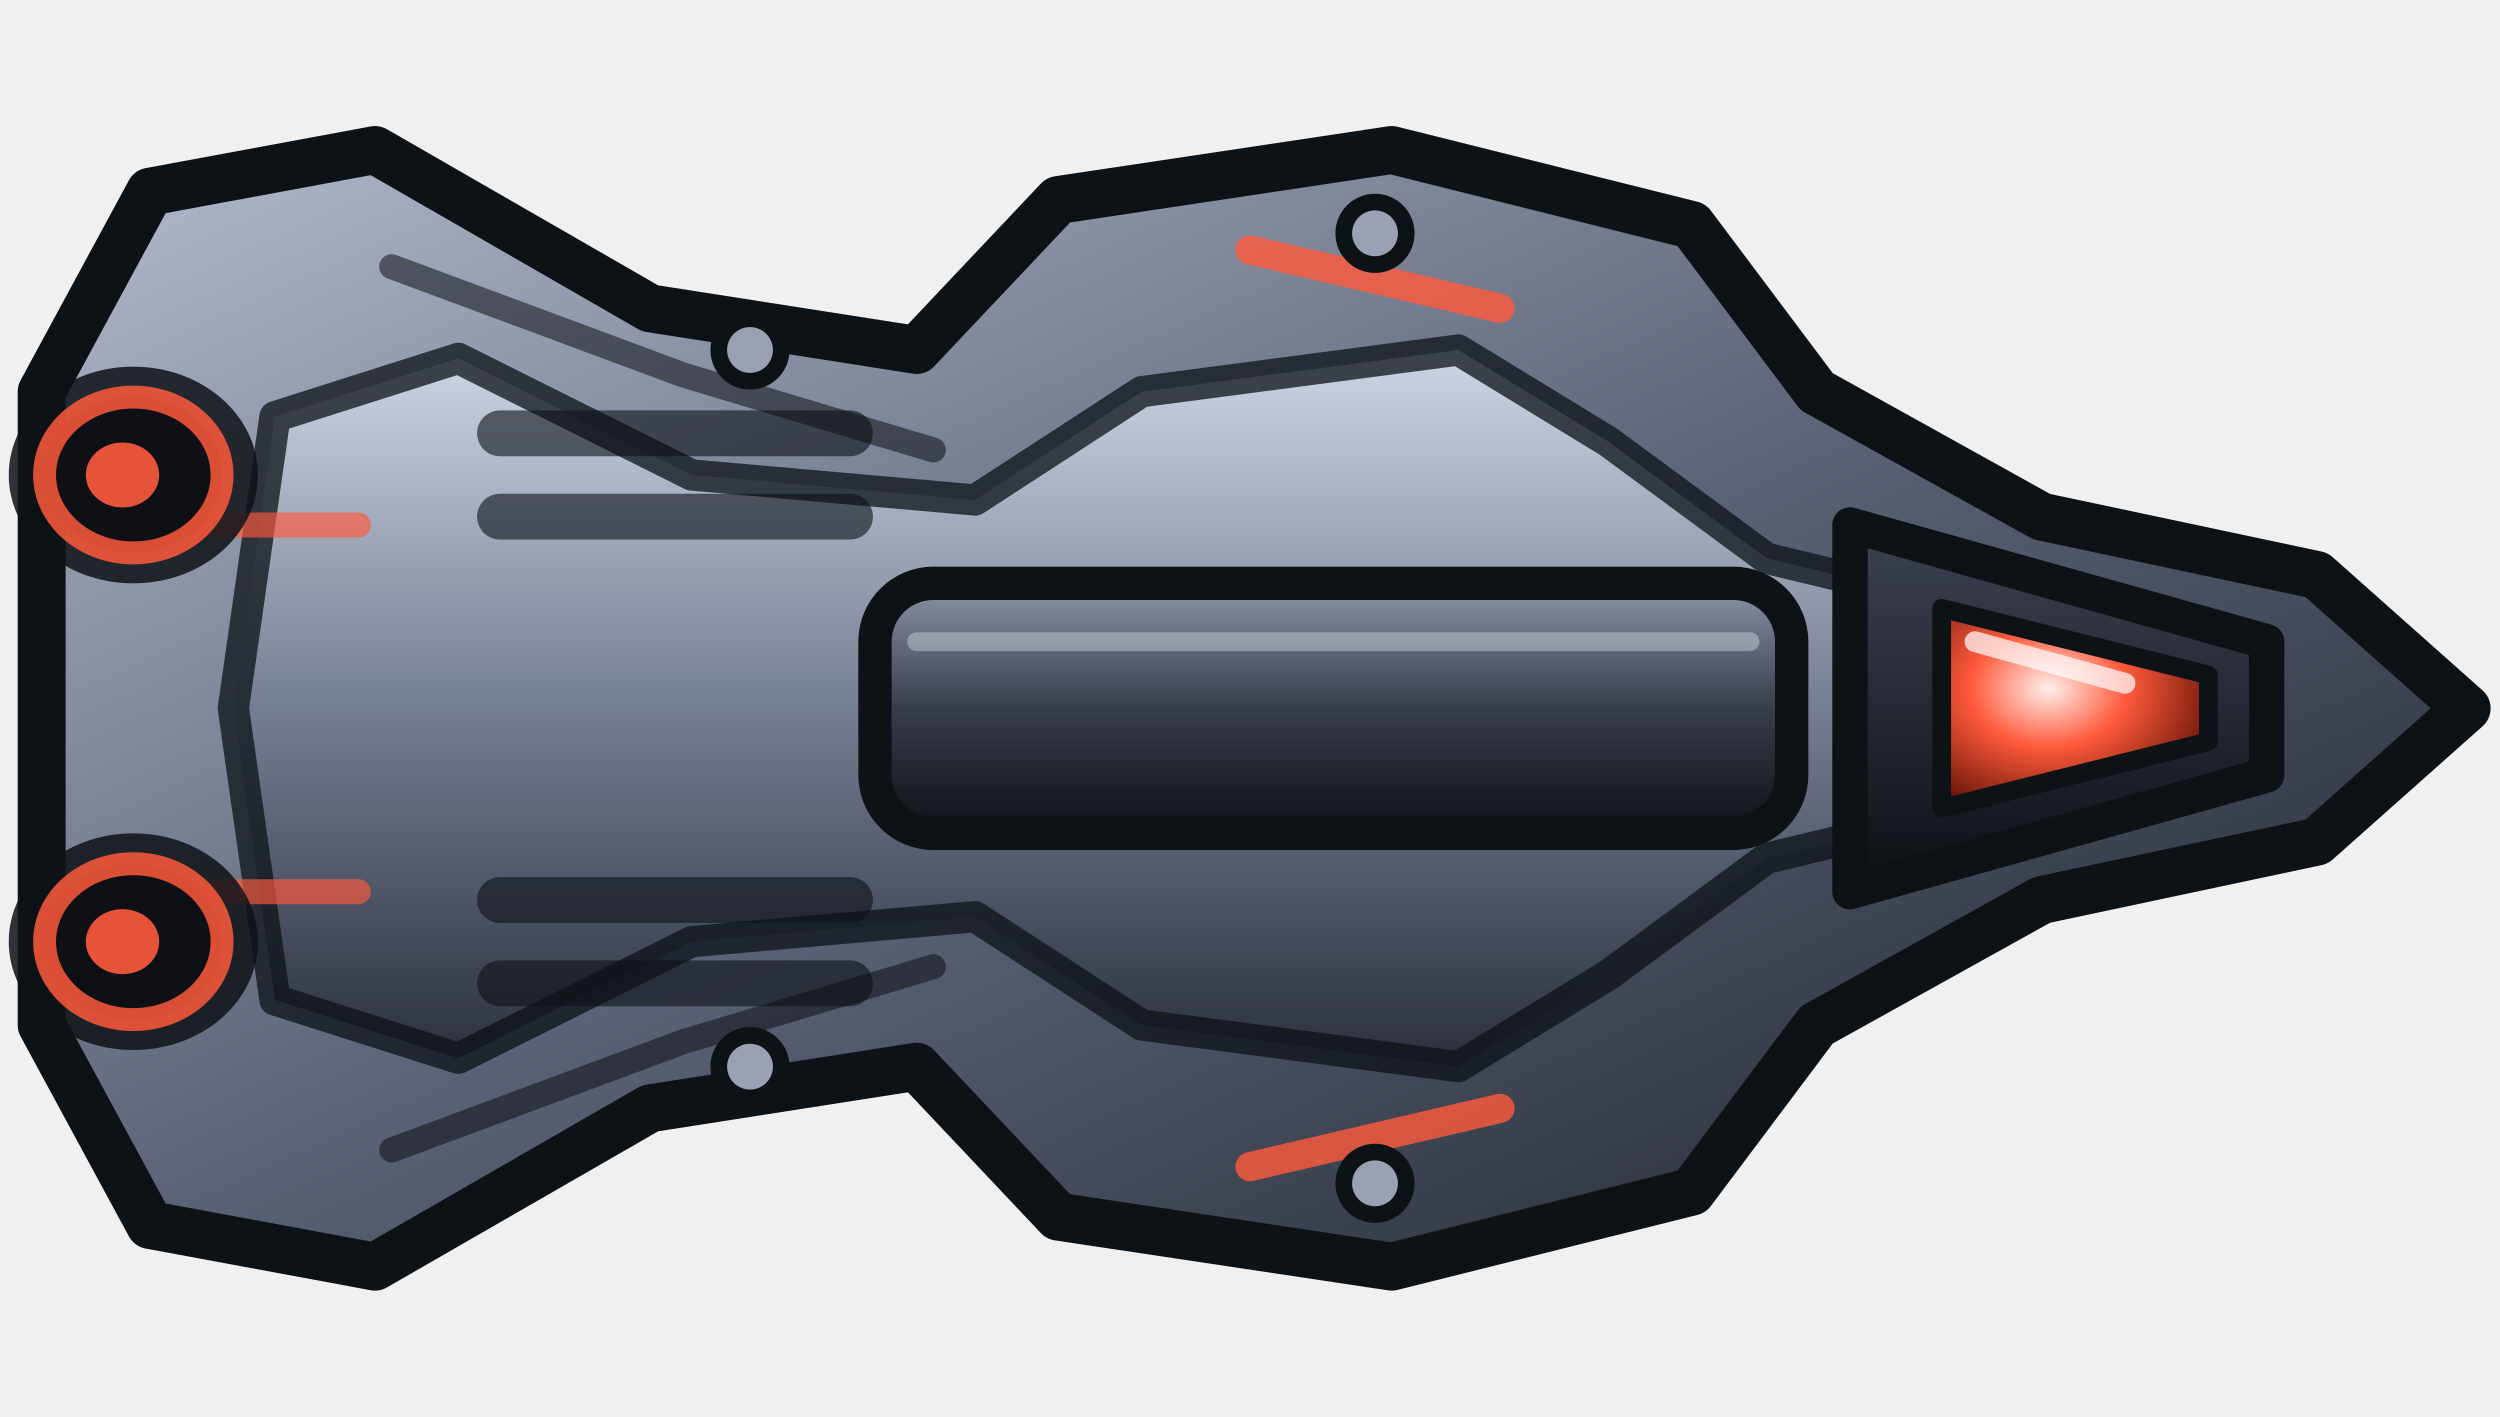
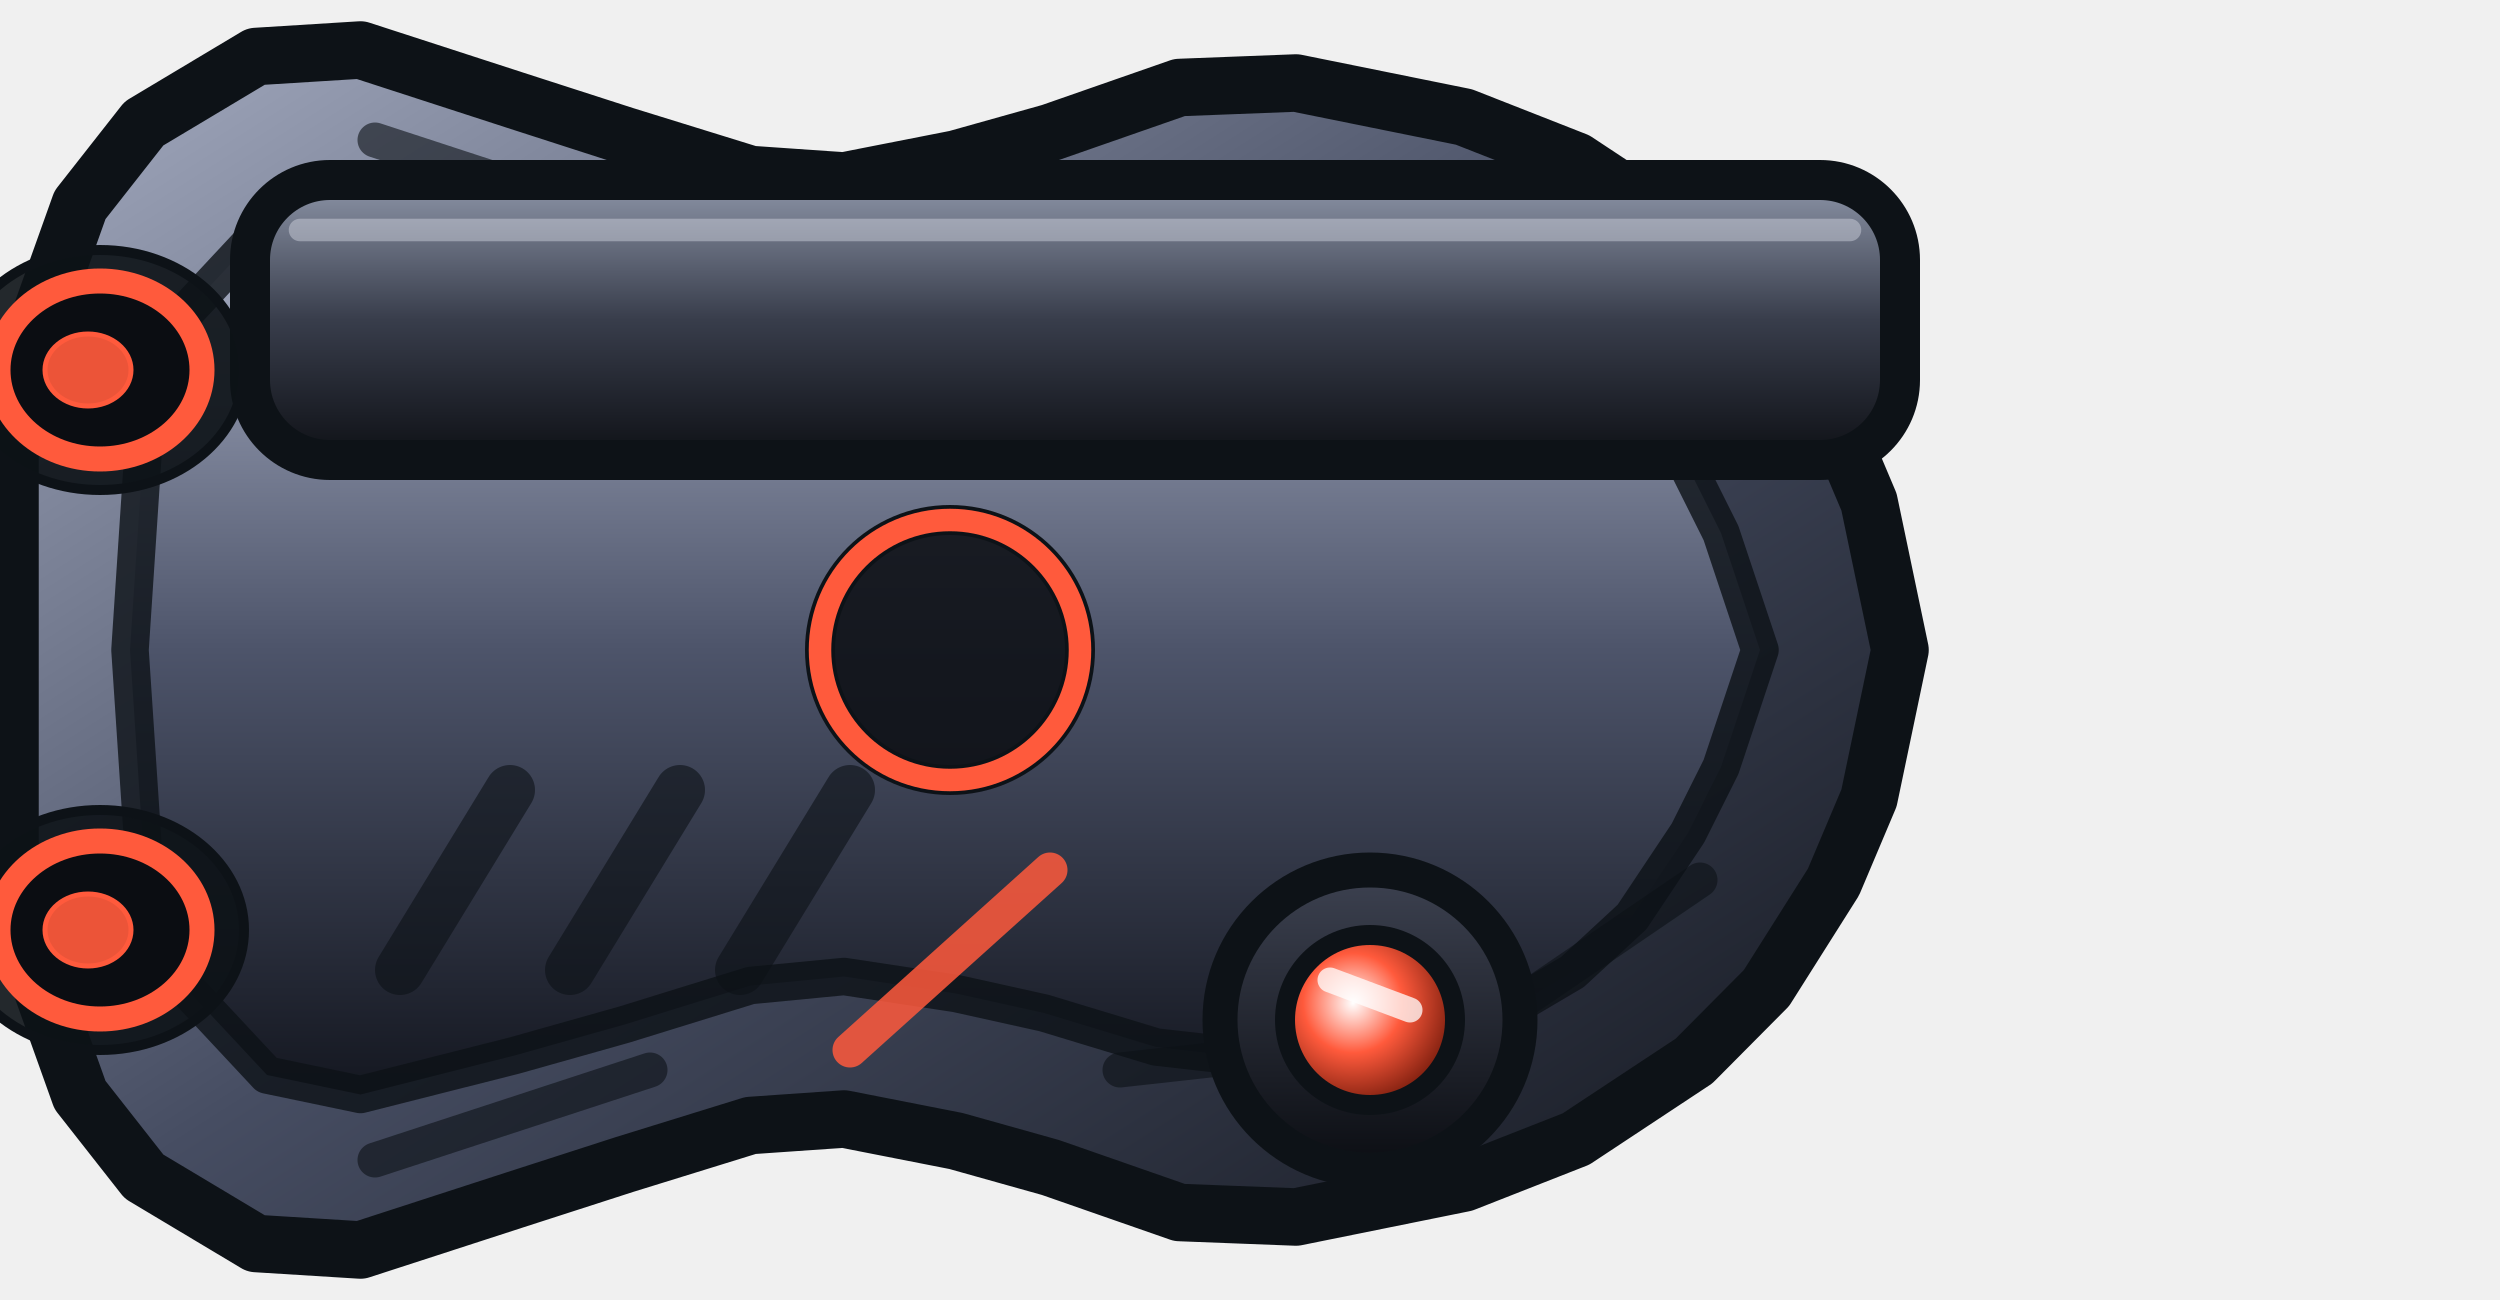
- <svg xmlns="http://www.w3.org/2000/svg" width="60" height="34" viewBox="0 0 60 34">
+ <svg xmlns="http://www.w3.org/2000/svg" width="50" height="26" viewBox="0 0 50 26">
  <defs>
    <linearGradient id="deck" x1="0" y1="0" x2="1" y2="1">
-       <stop offset="0" stop-color="#b4bbcc" />
-       <stop offset="0.5" stop-color="#5b6275" />
-       <stop offset="1" stop-color="#1c1f28" />
+       <stop offset="0" stop-color="#a4abc0" />
+       <stop offset="0.5" stop-color="#464d62" />
+       <stop offset="1" stop-color="#12151c" />
    </linearGradient>
    <linearGradient id="plate" x1="0" y1="0" x2="0" y2="1">
-       <stop offset="0" stop-color="#cfd5e3" />
-       <stop offset="0.5" stop-color="#757d92" />
-       <stop offset="1" stop-color="#2b2f3b" />
+       <stop offset="0" stop-color="#aeb5ca" />
+       <stop offset="0.5" stop-color="#4d546a" />
+       <stop offset="1" stop-color="#141720" />
    </linearGradient>
    <linearGradient id="dark" x1="0" y1="0" x2="0" y2="1">
      <stop offset="0" stop-color="#3d4251" />
-       <stop offset="1" stop-color="#0d0f14" />
+       <stop offset="1" stop-color="#0b0d12" />
+     </linearGradient>
+     <linearGradient id="trim" x1="0" y1="0" x2="0" y2="1">
+       <stop offset="0" stop-color="#e8d9c4" />
+       <stop offset="0.5" stop-color="#a78f72" />
+       <stop offset="1" stop-color="#3d2f20" />
    </linearGradient>
    <radialGradient id="glass" cx="0.4" cy="0.4" r="0.65">
-       <stop offset="0" stop-color="#fff0ec" />
+       <stop offset="0" stop-color="#ffffff" />
      <stop offset="0.45" stop-color="#ff5a3c" />
      <stop offset="1" stop-color="#6b1608" />
    </radialGradient>
    <linearGradient id="rail" x1="0" y1="0" x2="0" y2="1">
      <stop offset="0" stop-color="#8d95a8" />
      <stop offset="0.5" stop-color="#383d4b" />
      <stop offset="1" stop-color="#0e1015" />
    </linearGradient>
  </defs>
-   <path d="M59.2 17L55.6 13.8L49 12.4L43.6 9.4L40.6 5.4L33.4 3.6L25.4 4.8L22 8.4L15.6 7.4L9 3.6L3.6 4.6L1 9.4L1 17L1 24.6L3.6 29.4L9 30.4L15.6 26.6L22 25.6L25.4 29.2L33.4 30.4L40.6 28.6L43.6 24.6L49 21.6L55.6 20.2Z" fill="url(#deck)" stroke="#0d1217" stroke-width="1.15" stroke-linejoin="round" />
-   <path d="M50.6 17L47.4 14.6L42.4 13.4L38.6 10.6L35 8.4L27.4 9.4L23.4 12L16.6 11.4L11 8.6L6.6 10L5.6 17L6.6 24L11 25.4L16.6 22.6L23.4 22L27.4 24.6L35 25.6L38.6 23.4L42.4 20.6L47.4 19.4Z" fill="url(#plate)" stroke="#0d1217" stroke-opacity=".75" stroke-width=".75" stroke-linejoin="round" />
-   <path d="M9.4 6.4L16.4 9L22.4 10.8M9.4 27.6L16.4 25L22.4 23.2" fill="none" stroke="#0d1217" stroke-opacity=".55" stroke-width=".6" stroke-linecap="round" />
-   <path d="M12 10.4H20.4M12 12.4H20.4M12 21.6H20.4M12 23.6H20.4" stroke="#0d1217" stroke-opacity=".6" stroke-width="1.1" stroke-linecap="round" />
-   <rect x="21" y="14" width="22" height="6" rx="1.4" fill="url(#rail)" stroke="#0d1217" stroke-width=".8" />
-   <path d="M22 15.4H42" stroke="#e1e5ee" stroke-opacity=".4" stroke-width=".45" stroke-linecap="round" />
-   <path d="M44.4 12.6L54.4 15.4V18.6L44.4 21.4Z" fill="url(#dark)" stroke="#0d1217" stroke-width=".85" stroke-linejoin="round" />
-   <path d="M46.6 14.6L53 16.2V17.8L46.6 19.4Z" fill="url(#glass)" stroke="#0d1217" stroke-width=".45" stroke-linejoin="round" />
-   <path d="M47.4 15.4L51 16.4" stroke="#ffffff" stroke-opacity=".7" stroke-width=".5" stroke-linecap="round" />
-   <path d="M30 6L36 7.4M30 28L36 26.6" stroke="#ff5a3c" stroke-opacity=".8" stroke-width=".7" stroke-linecap="round" />
-   <path d="M4.4 12.6H8.6M4.4 21.4H8.6" stroke="#ff5a3c" stroke-opacity=".65" stroke-width=".6" stroke-linecap="round" />
-   <g fill="#9aa1b3" stroke="#0d1217" stroke-width=".4">
-     <circle cx="18" cy="8.4" r=".75" />
-     <circle cx="18" cy="25.6" r=".75" />
-     <circle cx="33" cy="5.6" r=".75" />
-     <circle cx="33" cy="28.4" r=".75" />
-   </g>
-   <ellipse cx="3.2" cy="11.4" rx="2.99" ry="2.6" fill="#0d1217" fill-opacity=".85" />
-   <ellipse cx="3.2" cy="11.4" rx="2.13" ry="1.87" fill="#0e1015" stroke="#ff5a3c" stroke-opacity=".85" stroke-width=".55" />
-   <ellipse cx="2.94" cy="11.4" rx="0.88" ry="0.78" fill="#ff5a3c" fill-opacity=".9" />
-   <ellipse cx="3.2" cy="22.6" rx="2.99" ry="2.6" fill="#0d1217" fill-opacity=".85" />
-   <ellipse cx="3.2" cy="22.6" rx="2.13" ry="1.87" fill="#0e1015" stroke="#ff5a3c" stroke-opacity=".85" stroke-width=".55" />
-   <ellipse cx="2.94" cy="22.6" rx="0.88" ry="0.78" fill="#ff5a3c" fill-opacity=".9" />
+   <path d="M38 13L37.38 10.04L36.67 8.36L35.33 6.24L33.88 4.78L31.52 3.22L29.28 2.34L25.92 1.66L23.59 1.75L21.01 2.65L19.12 3.18L16.88 3.62L15.01 3.49L12.49 2.71L10.29 2L7.21 1L5.12 1.13L2.88 2.47L1.6 4.1L0.6 6.9L0.2 9.1L0.2 13L0.2 16.9L0.6 19.1L1.6 21.9L2.88 23.53L5.12 24.87L7.21 25L10.29 24L12.49 23.29L15.01 22.51L16.88 22.38L19.12 22.82L21.01 23.35L23.59 24.25L25.92 24.34L29.28 23.66L31.52 22.78L33.88 21.22L35.33 19.76L36.67 17.64L37.38 15.96Z" fill="url(#deck)" stroke="#0d1217" stroke-width="1.15" stroke-linejoin="round" />
+   <path d="M35.2 13L34.42 10.66L33.76 9.34L32.64 7.66L31.45 6.56L29.55 5.44L27.74 4.96L25.06 4.84L23.12 5.06L20.88 5.74L19.12 6.13L16.88 6.47L15.01 6.29L12.49 5.51L10.29 4.89L7.21 4.11L5.34 4.5L3.66 6.3L2.91 8.32L2.6 13L2.91 17.68L3.66 19.7L5.34 21.5L7.21 21.89L10.29 21.11L12.49 20.49L15.01 19.71L16.88 19.53L19.12 19.87L20.88 20.26L23.12 20.94L25.06 21.16L27.74 21.04L29.55 20.56L31.45 19.44L32.64 18.34L33.76 16.66L34.42 15.34Z" fill="url(#plate)" stroke="#0d1217" stroke-opacity="0.8" stroke-width="0.75" stroke-linejoin="round" />
+   <path d="M34 8.4L29.6 5.4L22.4 4.6" fill="none" stroke="#0d1217" stroke-opacity="0.6" stroke-width="0.7" stroke-linecap="round" stroke-linejoin="round" />
+   <path d="M13 4.6L7.5 2.8" fill="none" stroke="#0d1217" stroke-opacity="0.6" stroke-width="0.7" stroke-linecap="round" stroke-linejoin="round" />
+   <path d="M34 17.6L29.6 20.6L22.4 21.4" fill="none" stroke="#0d1217" stroke-opacity="0.6" stroke-width="0.7" stroke-linecap="round" stroke-linejoin="round" />
+   <path d="M13 21.4L7.5 23.2" fill="none" stroke="#0d1217" stroke-opacity="0.6" stroke-width="0.7" stroke-linecap="round" stroke-linejoin="round" />
+   <rect x="5" y="3.6" width="33" height="5.6" rx="1.6" fill="url(#rail)" stroke="#0d1217" stroke-width=".8" />
+   <path d="M6 4.6L37 4.6" fill="none" stroke="#e1e5ee" stroke-opacity="0.4" stroke-width="0.45" stroke-linecap="round" stroke-linejoin="round" />
+   <circle cx="27.4" cy="20.4" r="3" fill="url(#dark)" stroke="#0d1217" stroke-width="0.7" />
+   <circle cx="27.4" cy="20.4" r="1.7" fill="url(#glass)" stroke="#0d1217" stroke-width="0.4" />
+   <path d="M26.6 19.6L28.2 20.2" fill="none" stroke="#ffffff" stroke-opacity="0.75" stroke-width="0.5" stroke-linecap="round" stroke-linejoin="round" />
+   <path d="M17 15.8L14.8 19.4" fill="none" stroke="#0d1217" stroke-opacity="0.6" stroke-width="1.0" stroke-linecap="round" stroke-linejoin="round" />
+   <path d="M17 14.2L16.2 15.2" fill="none" stroke="#0d1217" stroke-opacity="0.0" stroke-width="0.6" stroke-linecap="round" stroke-linejoin="round" />
+   <path d="M13.6 15.8L11.4 19.4" fill="none" stroke="#0d1217" stroke-opacity="0.6" stroke-width="1.0" stroke-linecap="round" stroke-linejoin="round" />
+   <path d="M13.6 14.2L12.8 15.2" fill="none" stroke="#0d1217" stroke-opacity="0.0" stroke-width="0.6" stroke-linecap="round" stroke-linejoin="round" />
+   <path d="M10.2 15.8L8 19.4" fill="none" stroke="#0d1217" stroke-opacity="0.6" stroke-width="1.0" stroke-linecap="round" stroke-linejoin="round" />
+   <path d="M10.2 14.2L9.4 15.2" fill="none" stroke="#0d1217" stroke-opacity="0.0" stroke-width="0.6" stroke-linecap="round" stroke-linejoin="round" />
+   <path d="M21 17.4L17 21" fill="none" stroke="#ff5a3c" stroke-opacity="0.85" stroke-width="0.7" stroke-linecap="round" stroke-linejoin="round" />
+   <circle cx="19" cy="13" r="2.6" fill="#0b0d12" fill-opacity="0.85" stroke="#0d1217" stroke-width="0.6" />
+   <circle cx="19" cy="13" r="2.6" fill="none" stroke="#ff5a3c" stroke-width="0.45" />
+   <ellipse cx="2" cy="7.4" rx="2.88" ry="2.4" fill="#0d1217" fill-opacity="0.9" stroke="#0d1217" stroke-width="0.2" />
+   <ellipse cx="2" cy="7.4" rx="2.04" ry="1.78" fill="#0b0d12" stroke="#ff5a3c" stroke-width="0.5" />
+   <ellipse cx="1.76" cy="7.4" rx="0.86" ry="0.72" fill="#ff5a3c" fill-opacity="0.92" stroke="#ff5a3c" stroke-width="0.1" />
+   <ellipse cx="2" cy="18.6" rx="2.88" ry="2.4" fill="#0d1217" fill-opacity="0.9" stroke="#0d1217" stroke-width="0.2" />
+   <ellipse cx="2" cy="18.6" rx="2.04" ry="1.78" fill="#0b0d12" stroke="#ff5a3c" stroke-width="0.5" />
+   <ellipse cx="1.76" cy="18.6" rx="0.86" ry="0.72" fill="#ff5a3c" fill-opacity="0.92" stroke="#ff5a3c" stroke-width="0.1" />
</svg>
